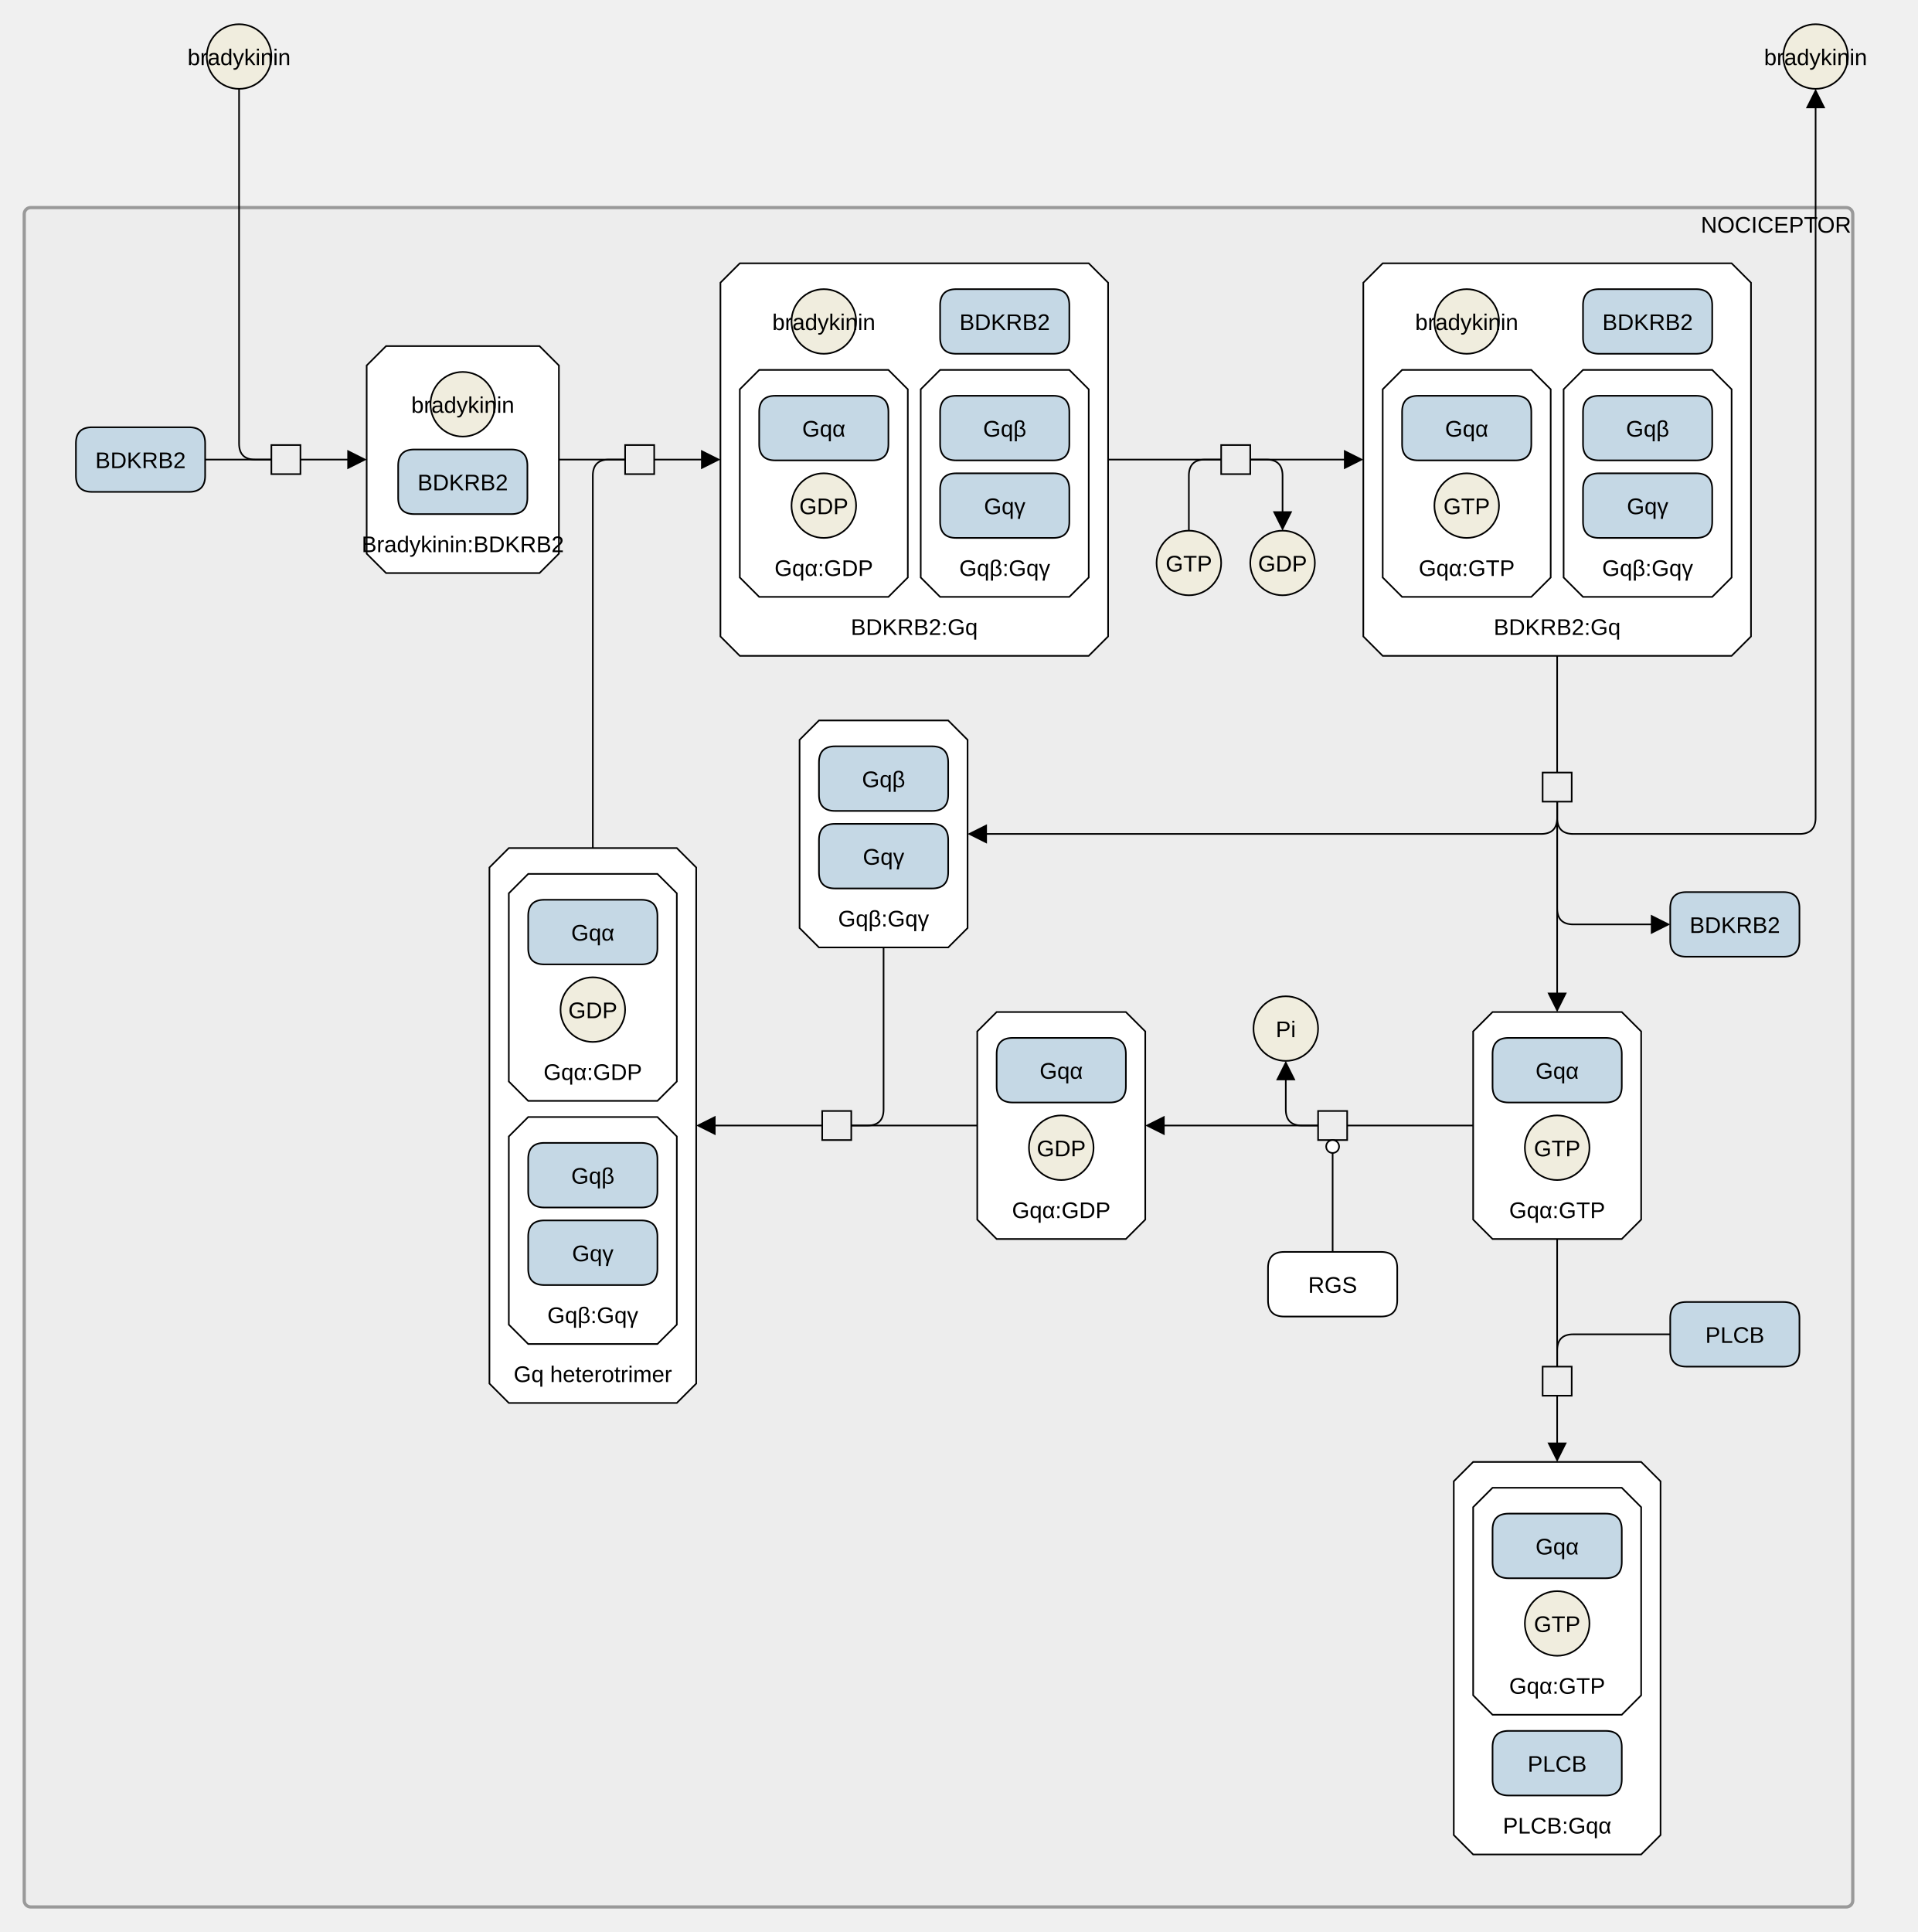
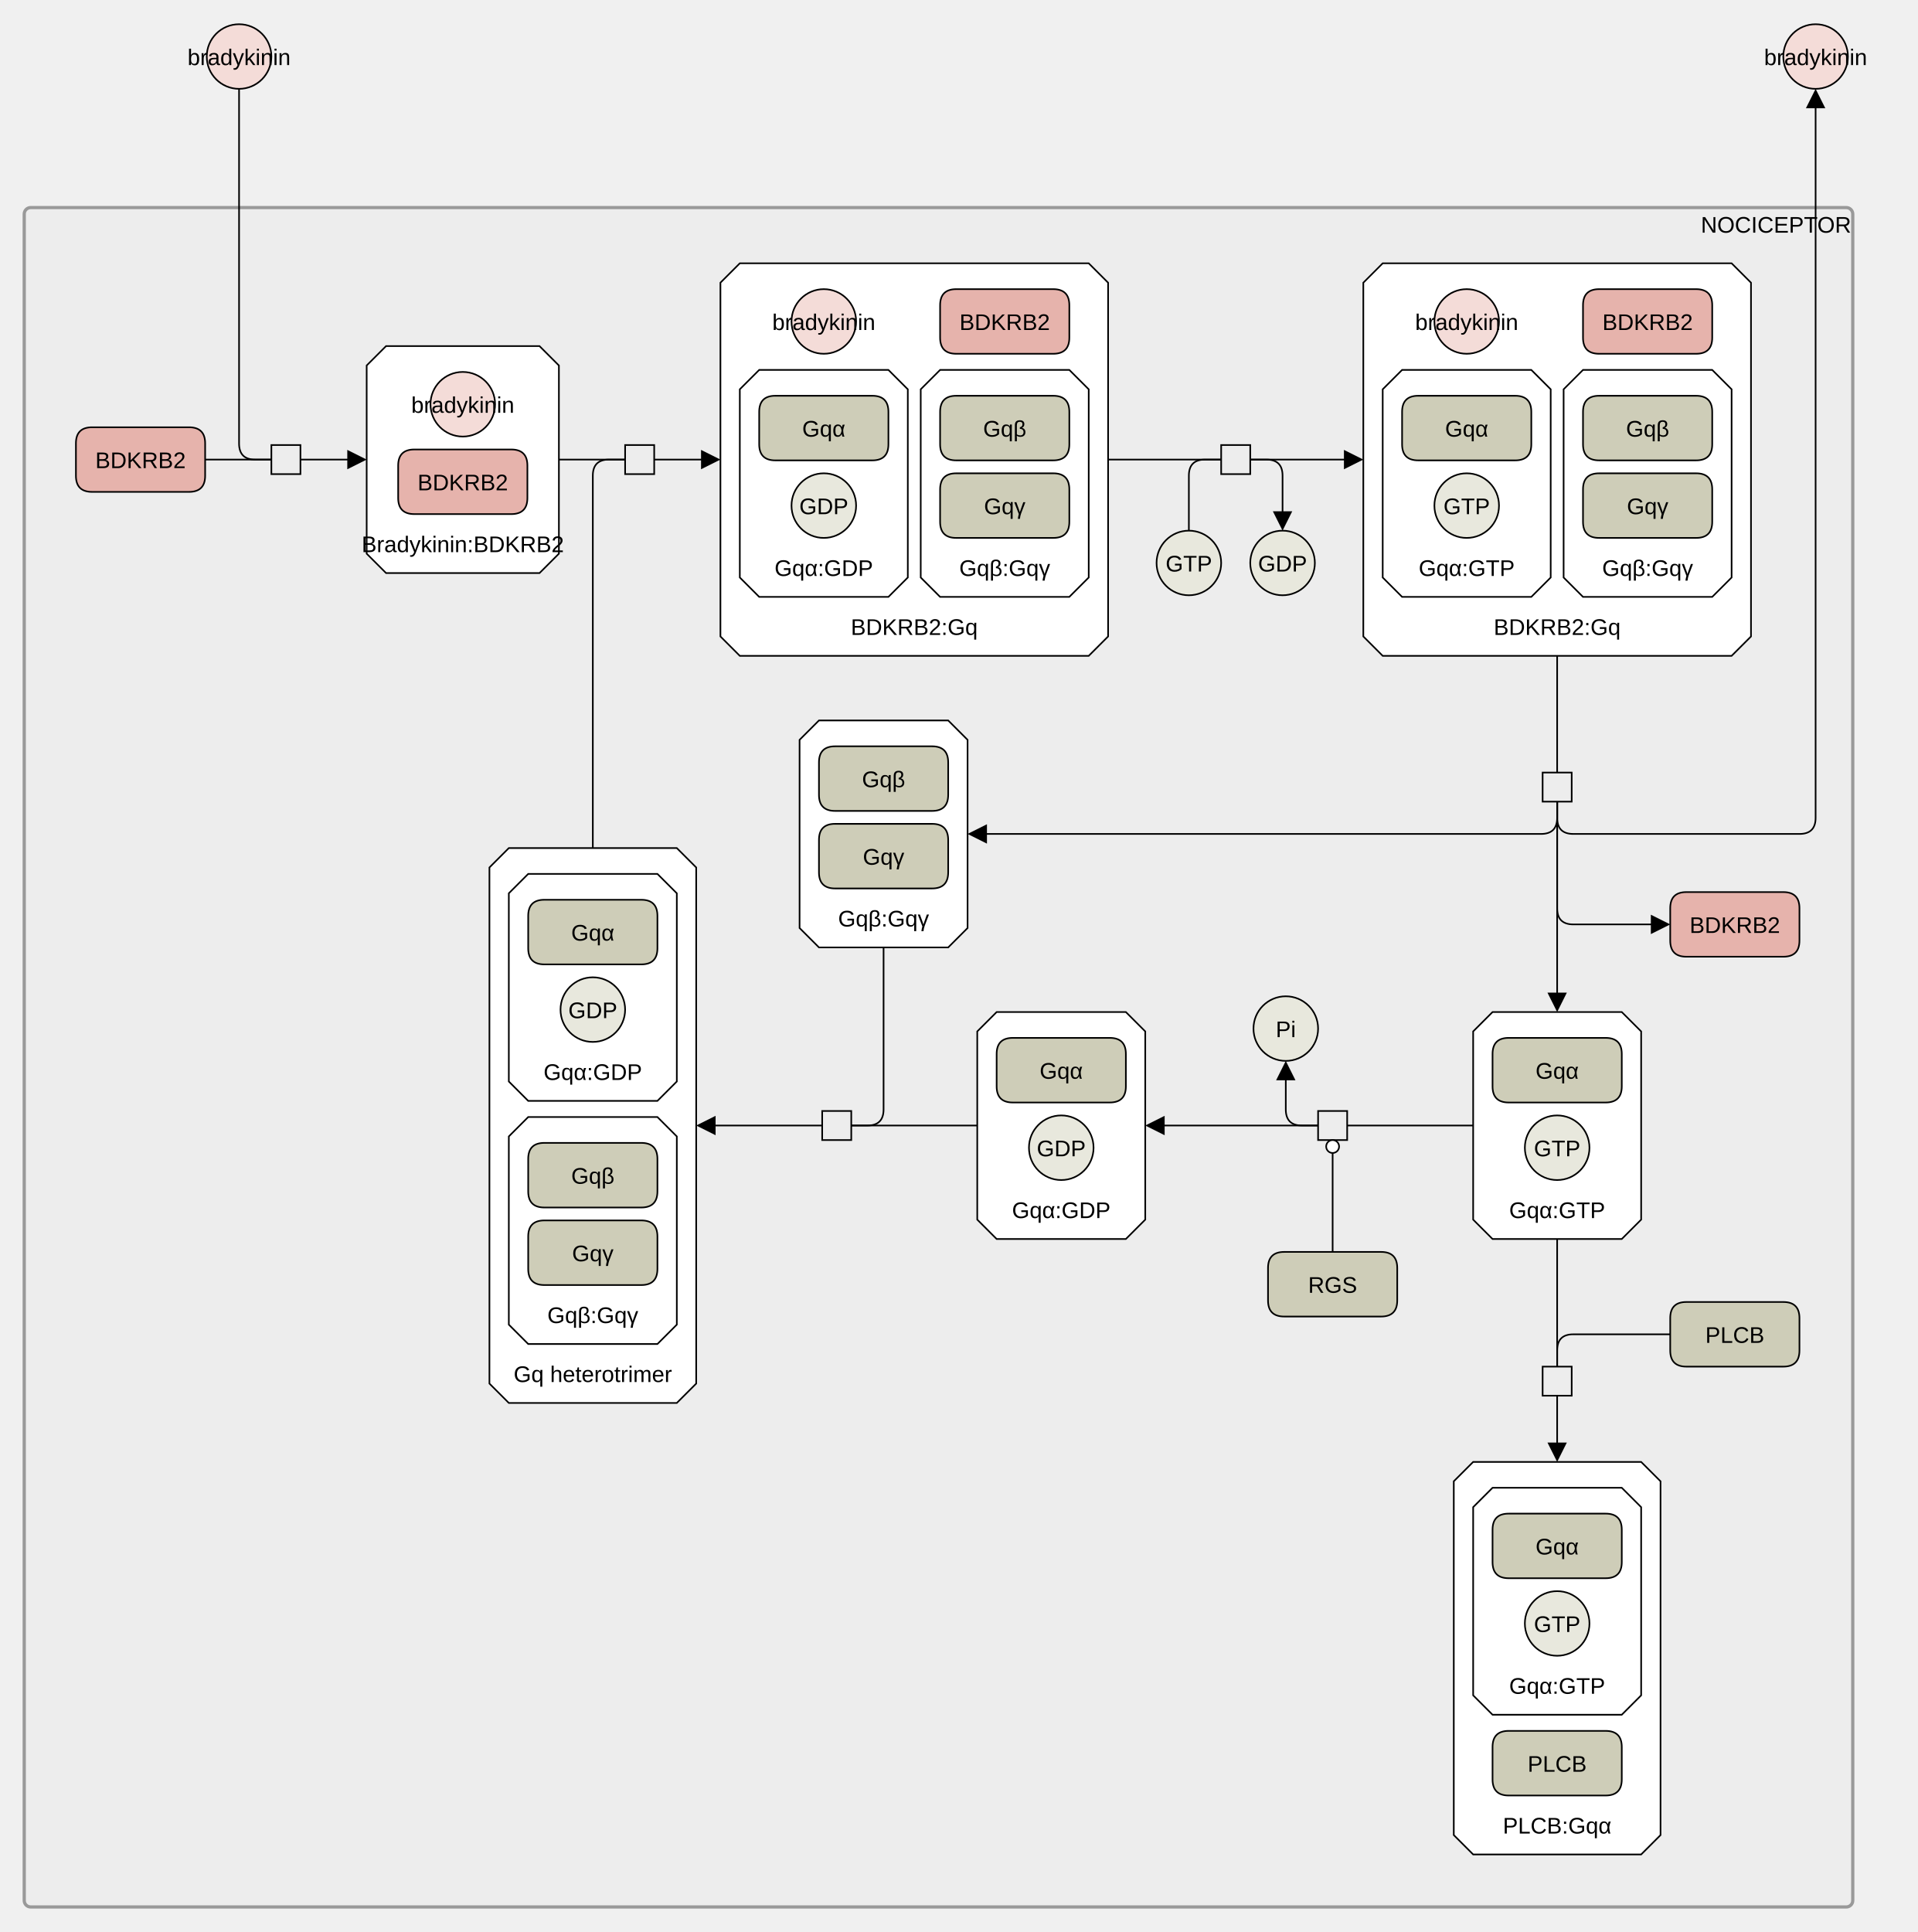
<svg xmlns="http://www.w3.org/2000/svg" width="1187" height="1196" viewBox="0 0 1187 1196" stroke-linecap="butt" stroke-miterlimit="10">
  <g transform="translate(-25,-25)">
    <path d="M40 157.5 C40 155.291 41.791 153.5 44 153.5 L1168 153.5 C1170.209 153.5 1172 155.291 1172 157.5 L1172 1201.5 C1172 1203.709 1170.209 1205.5 1168 1205.5 L44 1205.5 C41.791 1205.5 40 1203.709 40 1201.5 Z" fill="#999999" fill-opacity="0.031" stroke="none" />
    <path d="M40 157.5 C40 155.291 41.791 153.5 44 153.5 L1168 153.5 C1170.209 153.5 1172 155.291 1172 157.5 L1172 1201.5 C1172 1203.709 1170.209 1205.5 1168 1205.5 L44 1205.5 C41.791 1205.5 40 1203.709 40 1201.5 Z" fill="none" stroke="#999999" stroke-width="2" />
    <text x="1124.5" y="169.041" text-anchor="middle" font-family="'Dialog', Arial, Helvetica, sans-serif" font-size="14" fill="#000000" stroke="none" xml:space="preserve">NOCICEPTOR</text>
    <path d="M483 188 L699 188 L711 200 L711 419 L699 431 L483 431 L471 419 L471 200 Z" fill="#FFFFFF" stroke="none" />
    <path d="M483 188 L699 188 L711 200 L711 419 L699 431 L483 431 L471 419 L471 200 Z" fill="none" stroke="#000000" />
    <text x="591" y="418.041" text-anchor="middle" font-family="'Dialog', Arial, Helvetica, sans-serif" font-size="14" fill="#000000" stroke="none" xml:space="preserve">BDKRB2:Gq</text>
    <path d="M495 254 L575 254 L587 266 L587 382.5 L575 394.5 L495 394.5 L483 382.5 L483 266 Z" fill="#FFFFFF" stroke="none" />
    <path d="M495 254 L575 254 L587 266 L587 382.5 L575 394.5 L495 394.5 L483 382.5 L483 266 Z" fill="none" stroke="#000000" />
    <text x="535" y="381.541" text-anchor="middle" font-family="'Dialog', Arial, Helvetica, sans-serif" font-size="14" fill="#000000" stroke="none" xml:space="preserve">Gqα:GDP</text>
-     <path d="M495 280 Q495 270 505 270 L565 270 Q575 270 575 280 L575 300 Q575 310 565 310 L505 310 Q495 310 495 300 Z" fill="#C5D8E5" stroke="none" />
+     <path d="M495 280 Q495 270 505 270 L565 270 Q575 270 575 280 L575 300 Q575 310 565 310 L505 310 Q495 310 495 300 Z" fill="#CECDB8" stroke="none" />
    <path d="M495 280 Q495 270 505 270 L565 270 Q575 270 575 280 L575 300 Q575 310 565 310 L505 310 Q495 310 495 300 Z" fill="none" stroke="#000000" />
    <text x="535" y="295.291" text-anchor="middle" font-family="'Dialog', Arial, Helvetica, sans-serif" font-size="14" fill="#000000" stroke="none" xml:space="preserve">Gqα</text>
-     <path d="M515 338 C515 326.954 523.954 318 535 318 L535 318 C546.046 318 555 326.954 555 338 L555 338 C555 349.046 546.046 358 535 358 L535 358 C523.954 358 515 349.046 515 338 Z" fill="#F0EDDE" stroke="none" />
+     <path d="M515 338 C515 326.954 523.954 318 535 318 L535 318 C546.046 318 555 326.954 555 338 L555 338 C555 349.046 546.046 358 535 358 L535 358 C523.954 358 515 349.046 515 338 Z" fill="#E8E8DD" stroke="none" />
    <path d="M515 338 C515 326.954 523.954 318 535 318 L535 318 C546.046 318 555 326.954 555 338 L555 338 C555 349.046 546.046 358 535 358 L535 358 C523.954 358 515 349.046 515 338 Z" fill="none" stroke="#000000" />
    <text x="535" y="343.291" text-anchor="middle" font-family="'Dialog', Arial, Helvetica, sans-serif" font-size="14" fill="#000000" stroke="none" xml:space="preserve">GDP</text>
    <path d="M607 254 L687 254 L699 266 L699 382.5 L687 394.5 L607 394.5 L595 382.5 L595 266 Z" fill="#FFFFFF" stroke="none" />
    <path d="M607 254 L687 254 L699 266 L699 382.5 L687 394.5 L607 394.5 L595 382.5 L595 266 Z" fill="none" stroke="#000000" />
    <text x="647" y="381.541" text-anchor="middle" font-family="'Dialog', Arial, Helvetica, sans-serif" font-size="14" fill="#000000" stroke="none" xml:space="preserve">Gqβ:Gqγ</text>
-     <path d="M607 280 Q607 270 617 270 L677 270 Q687 270 687 280 L687 300 Q687 310 677 310 L617 310 Q607 310 607 300 Z" fill="#C5D8E5" stroke="none" />
+     <path d="M607 280 Q607 270 617 270 L677 270 Q687 270 687 280 L687 300 Q687 310 677 310 L617 310 Q607 310 607 300 Z" fill="#CECDB8" stroke="none" />
    <path d="M607 280 Q607 270 617 270 L677 270 Q687 270 687 280 L687 300 Q687 310 677 310 L617 310 Q607 310 607 300 Z" fill="none" stroke="#000000" />
    <text x="647" y="295.291" text-anchor="middle" font-family="'Dialog', Arial, Helvetica, sans-serif" font-size="14" fill="#000000" stroke="none" xml:space="preserve">Gqβ</text>
-     <path d="M607 328 Q607 318 617 318 L677 318 Q687 318 687 328 L687 348 Q687 358 677 358 L617 358 Q607 358 607 348 Z" fill="#C5D8E5" stroke="none" />
+     <path d="M607 328 Q607 318 617 318 L677 318 Q687 318 687 328 L687 348 Q687 358 677 358 L617 358 Q607 358 607 348 Z" fill="#CECDB8" stroke="none" />
    <path d="M607 328 Q607 318 617 318 L677 318 Q687 318 687 328 L687 348 Q687 358 677 358 L617 358 Q607 358 607 348 Z" fill="none" stroke="#000000" />
    <text x="647" y="343.291" text-anchor="middle" font-family="'Dialog', Arial, Helvetica, sans-serif" font-size="14" fill="#000000" stroke="none" xml:space="preserve">Gqγ</text>
-     <path d="M515 224 C515 212.954 523.954 204 535 204 L535 204 C546.046 204 555 212.954 555 224 L555 224 C555 235.046 546.046 244 535 244 L535 244 C523.954 244 515 235.046 515 224 Z" fill="#F0EDDE" stroke="none" />
+     <path d="M515 224 C515 212.954 523.954 204 535 204 L535 204 C546.046 204 555 212.954 555 224 L555 224 C555 235.046 546.046 244 535 244 L535 244 C523.954 244 515 235.046 515 224 Z" fill="#F4DCD8" stroke="none" />
    <path d="M515 224 C515 212.954 523.954 204 535 204 L535 204 C546.046 204 555 212.954 555 224 L555 224 C555 235.046 546.046 244 535 244 L535 244 C523.954 244 515 235.046 515 224 Z" fill="none" stroke="#000000" />
    <text x="535" y="229.291" text-anchor="middle" font-family="'Dialog', Arial, Helvetica, sans-serif" font-size="14" fill="#000000" stroke="none" xml:space="preserve">bradykinin</text>
-     <path d="M607 214 Q607 204 617 204 L677 204 Q687 204 687 214 L687 234 Q687 244 677 244 L617 244 Q607 244 607 234 Z" fill="#C5D8E5" stroke="none" />
+     <path d="M607 214 Q607 204 617 204 L677 204 Q687 204 687 214 L687 234 Q687 244 677 244 L617 244 Q607 244 607 234 Z" fill="#E6B3AC" stroke="none" />
    <path d="M607 214 Q607 204 617 204 L677 204 Q687 204 687 214 L687 234 Q687 244 677 244 L617 244 Q607 244 607 234 Z" fill="none" stroke="#000000" />
    <text x="647" y="229.291" text-anchor="middle" font-family="'Dialog', Arial, Helvetica, sans-serif" font-size="14" fill="#000000" stroke="none" xml:space="preserve">BDKRB2</text>
    <path d="M881 188 L1097 188 L1109 200 L1109 419 L1097 431 L881 431 L869 419 L869 200 Z" fill="#FFFFFF" stroke="none" />
    <path d="M881 188 L1097 188 L1109 200 L1109 419 L1097 431 L881 431 L869 419 L869 200 Z" fill="none" stroke="#000000" />
    <text x="989" y="418.041" text-anchor="middle" font-family="'Dialog', Arial, Helvetica, sans-serif" font-size="14" fill="#000000" stroke="none" xml:space="preserve">BDKRB2:Gq</text>
    <path d="M1005 254 L1085 254 L1097 266 L1097 382.5 L1085 394.5 L1005 394.5 L993 382.5 L993 266 Z" fill="#FFFFFF" stroke="none" />
    <path d="M1005 254 L1085 254 L1097 266 L1097 382.5 L1085 394.5 L1005 394.5 L993 382.5 L993 266 Z" fill="none" stroke="#000000" />
    <text x="1045" y="381.541" text-anchor="middle" font-family="'Dialog', Arial, Helvetica, sans-serif" font-size="14" fill="#000000" stroke="none" xml:space="preserve">Gqβ:Gqγ</text>
-     <path d="M1005 280 Q1005 270 1015 270 L1075 270 Q1085 270 1085 280 L1085 300 Q1085 310 1075 310 L1015 310 Q1005 310 1005 300 Z" fill="#C5D8E5" stroke="none" />
+     <path d="M1005 280 Q1005 270 1015 270 L1075 270 Q1085 270 1085 280 L1085 300 Q1085 310 1075 310 L1015 310 Q1005 310 1005 300 Z" fill="#CECDB8" stroke="none" />
    <path d="M1005 280 Q1005 270 1015 270 L1075 270 Q1085 270 1085 280 L1085 300 Q1085 310 1075 310 L1015 310 Q1005 310 1005 300 Z" fill="none" stroke="#000000" />
    <text x="1045" y="295.291" text-anchor="middle" font-family="'Dialog', Arial, Helvetica, sans-serif" font-size="14" fill="#000000" stroke="none" xml:space="preserve">Gqβ</text>
-     <path d="M1005 328 Q1005 318 1015 318 L1075 318 Q1085 318 1085 328 L1085 348 Q1085 358 1075 358 L1015 358 Q1005 358 1005 348 Z" fill="#C5D8E5" stroke="none" />
+     <path d="M1005 328 Q1005 318 1015 318 L1075 318 Q1085 318 1085 328 L1085 348 Q1085 358 1075 358 L1015 358 Q1005 358 1005 348 Z" fill="#CECDB8" stroke="none" />
    <path d="M1005 328 Q1005 318 1015 318 L1075 318 Q1085 318 1085 328 L1085 348 Q1085 358 1075 358 L1015 358 Q1005 358 1005 348 Z" fill="none" stroke="#000000" />
    <text x="1045" y="343.291" text-anchor="middle" font-family="'Dialog', Arial, Helvetica, sans-serif" font-size="14" fill="#000000" stroke="none" xml:space="preserve">Gqγ</text>
    <path d="M893 254 L973 254 L985 266 L985 382.5 L973 394.5 L893 394.5 L881 382.5 L881 266 Z" fill="#FFFFFF" stroke="none" />
    <path d="M893 254 L973 254 L985 266 L985 382.5 L973 394.5 L893 394.5 L881 382.5 L881 266 Z" fill="none" stroke="#000000" />
    <text x="933" y="381.541" text-anchor="middle" font-family="'Dialog', Arial, Helvetica, sans-serif" font-size="14" fill="#000000" stroke="none" xml:space="preserve">Gqα:GTP</text>
-     <path d="M893 280 Q893 270 903 270 L963 270 Q973 270 973 280 L973 300 Q973 310 963 310 L903 310 Q893 310 893 300 Z" fill="#C5D8E5" stroke="none" />
+     <path d="M893 280 Q893 270 903 270 L963 270 Q973 270 973 280 L973 300 Q973 310 963 310 L903 310 Q893 310 893 300 Z" fill="#CECDB8" stroke="none" />
    <path d="M893 280 Q893 270 903 270 L963 270 Q973 270 973 280 L973 300 Q973 310 963 310 L903 310 Q893 310 893 300 Z" fill="none" stroke="#000000" />
    <text x="933" y="295.291" text-anchor="middle" font-family="'Dialog', Arial, Helvetica, sans-serif" font-size="14" fill="#000000" stroke="none" xml:space="preserve">Gqα</text>
-     <path d="M913 338 C913 326.954 921.954 318 933 318 L933 318 C944.046 318 953 326.954 953 338 L953 338 C953 349.046 944.046 358 933 358 L933 358 C921.954 358 913 349.046 913 338 Z" fill="#F0EDDE" stroke="none" />
+     <path d="M913 338 C913 326.954 921.954 318 933 318 L933 318 C944.046 318 953 326.954 953 338 L953 338 C953 349.046 944.046 358 933 358 L933 358 C921.954 358 913 349.046 913 338 Z" fill="#E8E8DD" stroke="none" />
    <path d="M913 338 C913 326.954 921.954 318 933 318 L933 318 C944.046 318 953 326.954 953 338 L953 338 C953 349.046 944.046 358 933 358 L933 358 C921.954 358 913 349.046 913 338 Z" fill="none" stroke="#000000" />
    <text x="933" y="343.291" text-anchor="middle" font-family="'Dialog', Arial, Helvetica, sans-serif" font-size="14" fill="#000000" stroke="none" xml:space="preserve">GTP</text>
-     <path d="M913 224 C913 212.954 921.954 204 933 204 L933 204 C944.046 204 953 212.954 953 224 L953 224 C953 235.046 944.046 244 933 244 L933 244 C921.954 244 913 235.046 913 224 Z" fill="#F0EDDE" stroke="none" />
+     <path d="M913 224 C913 212.954 921.954 204 933 204 L933 204 C944.046 204 953 212.954 953 224 L953 224 C953 235.046 944.046 244 933 244 L933 244 C921.954 244 913 235.046 913 224 Z" fill="#F4DCD8" stroke="none" />
    <path d="M913 224 C913 212.954 921.954 204 933 204 L933 204 C944.046 204 953 212.954 953 224 L953 224 C953 235.046 944.046 244 933 244 L933 244 C921.954 244 913 235.046 913 224 Z" fill="none" stroke="#000000" />
    <text x="933" y="229.291" text-anchor="middle" font-family="'Dialog', Arial, Helvetica, sans-serif" font-size="14" fill="#000000" stroke="none" xml:space="preserve">bradykinin</text>
-     <path d="M1005 214 Q1005 204 1015 204 L1075 204 Q1085 204 1085 214 L1085 234 Q1085 244 1075 244 L1015 244 Q1005 244 1005 234 Z" fill="#C5D8E5" stroke="none" />
+     <path d="M1005 214 Q1005 204 1015 204 L1075 204 Q1085 204 1085 214 L1085 234 Q1085 244 1075 244 L1015 244 Q1005 244 1005 234 Z" fill="#E6B3AC" stroke="none" />
    <path d="M1005 214 Q1005 204 1015 204 L1075 204 Q1085 204 1085 214 L1085 234 Q1085 244 1075 244 L1015 244 Q1005 244 1005 234 Z" fill="none" stroke="#000000" />
    <text x="1045" y="229.291" text-anchor="middle" font-family="'Dialog', Arial, Helvetica, sans-serif" font-size="14" fill="#000000" stroke="none" xml:space="preserve">BDKRB2</text>
    <path d="M340 550 L444 550 L456 562 L456 881.5 L444 893.5 L340 893.5 L328 881.5 L328 562 Z" fill="#FFFFFF" stroke="none" />
    <path d="M340 550 L444 550 L456 562 L456 881.5 L444 893.5 L340 893.5 L328 881.5 L328 562 Z" fill="none" stroke="#000000" />
    <text x="392" y="880.541" text-anchor="middle" font-family="'Dialog', Arial, Helvetica, sans-serif" font-size="14" fill="#000000" stroke="none" xml:space="preserve">Gq heterotrimer</text>
    <path d="M352 716.5 L432 716.5 L444 728.5 L444 845 L432 857 L352 857 L340 845 L340 728.5 Z" fill="#FFFFFF" stroke="none" />
    <path d="M352 716.5 L432 716.5 L444 728.5 L444 845 L432 857 L352 857 L340 845 L340 728.5 Z" fill="none" stroke="#000000" />
    <text x="392" y="844.041" text-anchor="middle" font-family="'Dialog', Arial, Helvetica, sans-serif" font-size="14" fill="#000000" stroke="none" xml:space="preserve">Gqβ:Gqγ</text>
-     <path d="M352 742.5 Q352 732.5 362 732.5 L422 732.5 Q432 732.5 432 742.5 L432 762.5 Q432 772.5 422 772.5 L362 772.5 Q352 772.5 352 762.5 Z" fill="#C5D8E5" stroke="none" />
+     <path d="M352 742.5 Q352 732.5 362 732.5 L422 732.5 Q432 732.5 432 742.5 L432 762.5 Q432 772.5 422 772.5 L362 772.5 Q352 772.5 352 762.5 Z" fill="#CECDB8" stroke="none" />
    <path d="M352 742.5 Q352 732.5 362 732.5 L422 732.5 Q432 732.5 432 742.5 L432 762.5 Q432 772.5 422 772.5 L362 772.5 Q352 772.5 352 762.5 Z" fill="none" stroke="#000000" />
    <text x="392" y="757.791" text-anchor="middle" font-family="'Dialog', Arial, Helvetica, sans-serif" font-size="14" fill="#000000" stroke="none" xml:space="preserve">Gqβ</text>
-     <path d="M352 790.5 Q352 780.5 362 780.5 L422 780.5 Q432 780.5 432 790.5 L432 810.5 Q432 820.5 422 820.5 L362 820.5 Q352 820.5 352 810.5 Z" fill="#C5D8E5" stroke="none" />
+     <path d="M352 790.5 Q352 780.5 362 780.5 L422 780.5 Q432 780.5 432 790.5 L432 810.5 Q432 820.5 422 820.5 L362 820.5 Q352 820.5 352 810.5 Z" fill="#CECDB8" stroke="none" />
    <path d="M352 790.5 Q352 780.5 362 780.5 L422 780.5 Q432 780.5 432 790.5 L432 810.5 Q432 820.5 422 820.5 L362 820.5 Q352 820.5 352 810.5 Z" fill="none" stroke="#000000" />
    <text x="392" y="805.791" text-anchor="middle" font-family="'Dialog', Arial, Helvetica, sans-serif" font-size="14" fill="#000000" stroke="none" xml:space="preserve">Gqγ</text>
    <path d="M352 566 L432 566 L444 578 L444 694.5 L432 706.5 L352 706.5 L340 694.5 L340 578 Z" fill="#FFFFFF" stroke="none" />
    <path d="M352 566 L432 566 L444 578 L444 694.5 L432 706.5 L352 706.5 L340 694.5 L340 578 Z" fill="none" stroke="#000000" />
    <text x="392" y="693.541" text-anchor="middle" font-family="'Dialog', Arial, Helvetica, sans-serif" font-size="14" fill="#000000" stroke="none" xml:space="preserve">Gqα:GDP</text>
-     <path d="M352 592 Q352 582 362 582 L422 582 Q432 582 432 592 L432 612 Q432 622 422 622 L362 622 Q352 622 352 612 Z" fill="#C5D8E5" stroke="none" />
+     <path d="M352 592 Q352 582 362 582 L422 582 Q432 582 432 592 L432 612 Q432 622 422 622 L362 622 Q352 622 352 612 Z" fill="#CECDB8" stroke="none" />
    <path d="M352 592 Q352 582 362 582 L422 582 Q432 582 432 592 L432 612 Q432 622 422 622 L362 622 Q352 622 352 612 Z" fill="none" stroke="#000000" />
    <text x="392" y="607.291" text-anchor="middle" font-family="'Dialog', Arial, Helvetica, sans-serif" font-size="14" fill="#000000" stroke="none" xml:space="preserve">Gqα</text>
-     <path d="M372 650 C372 638.954 380.954 630 392 630 L392 630 C403.046 630 412 638.954 412 650 L412 650 C412 661.046 403.046 670 392 670 L392 670 C380.954 670 372 661.046 372 650 Z" fill="#F0EDDE" stroke="none" />
+     <path d="M372 650 C372 638.954 380.954 630 392 630 L392 630 C403.046 630 412 638.954 412 650 L412 650 C412 661.046 403.046 670 392 670 L392 670 C380.954 670 372 661.046 372 650 Z" fill="#E8E8DD" stroke="none" />
    <path d="M372 650 C372 638.954 380.954 630 392 630 L392 630 C403.046 630 412 638.954 412 650 L412 650 C412 661.046 403.046 670 392 670 L392 670 C380.954 670 372 661.046 372 650 Z" fill="none" stroke="#000000" />
    <text x="392" y="655.291" text-anchor="middle" font-family="'Dialog', Arial, Helvetica, sans-serif" font-size="14" fill="#000000" stroke="none" xml:space="preserve">GDP</text>
    <path d="M937 930 L1041 930 L1053 942 L1053 1161 L1041 1173 L937 1173 L925 1161 L925 942 Z" fill="#FFFFFF" stroke="none" />
    <path d="M937 930 L1041 930 L1053 942 L1053 1161 L1041 1173 L937 1173 L925 1161 L925 942 Z" fill="none" stroke="#000000" />
    <text x="989" y="1160.041" text-anchor="middle" font-family="'Dialog', Arial, Helvetica, sans-serif" font-size="14" fill="#000000" stroke="none" xml:space="preserve">PLCB:Gqα</text>
-     <path d="M949 1106.5 Q949 1096.5 959 1096.5 L1019 1096.5 Q1029 1096.5 1029 1106.5 L1029 1126.5 Q1029 1136.5 1019 1136.5 L959 1136.5 Q949 1136.5 949 1126.5 Z" fill="#C5D8E5" stroke="none" />
+     <path d="M949 1106.5 Q949 1096.5 959 1096.5 L1019 1096.5 Q1029 1096.5 1029 1106.5 L1029 1126.5 Q1029 1136.5 1019 1136.5 L959 1136.5 Q949 1136.5 949 1126.5 Z" fill="#CECDB8" stroke="none" />
    <path d="M949 1106.5 Q949 1096.5 959 1096.5 L1019 1096.5 Q1029 1096.5 1029 1106.5 L1029 1126.5 Q1029 1136.5 1019 1136.5 L959 1136.5 Q949 1136.5 949 1126.5 Z" fill="none" stroke="#000000" />
    <text x="989" y="1121.791" text-anchor="middle" font-family="'Dialog', Arial, Helvetica, sans-serif" font-size="14" fill="#000000" stroke="none" xml:space="preserve">PLCB</text>
    <path d="M949 946 L1029 946 L1041 958 L1041 1074.5 L1029 1086.5 L949 1086.5 L937 1074.5 L937 958 Z" fill="#FFFFFF" stroke="none" />
    <path d="M949 946 L1029 946 L1041 958 L1041 1074.5 L1029 1086.5 L949 1086.5 L937 1074.5 L937 958 Z" fill="none" stroke="#000000" />
    <text x="989" y="1073.541" text-anchor="middle" font-family="'Dialog', Arial, Helvetica, sans-serif" font-size="14" fill="#000000" stroke="none" xml:space="preserve">Gqα:GTP</text>
-     <path d="M949 972 Q949 962 959 962 L1019 962 Q1029 962 1029 972 L1029 992 Q1029 1002 1019 1002 L959 1002 Q949 1002 949 992 Z" fill="#C5D8E5" stroke="none" />
+     <path d="M949 972 Q949 962 959 962 L1019 962 Q1029 962 1029 972 L1029 992 Q1029 1002 1019 1002 L959 1002 Q949 1002 949 992 Z" fill="#CECDB8" stroke="none" />
    <path d="M949 972 Q949 962 959 962 L1019 962 Q1029 962 1029 972 L1029 992 Q1029 1002 1019 1002 L959 1002 Q949 1002 949 992 Z" fill="none" stroke="#000000" />
    <text x="989" y="987.291" text-anchor="middle" font-family="'Dialog', Arial, Helvetica, sans-serif" font-size="14" fill="#000000" stroke="none" xml:space="preserve">Gqα</text>
-     <path d="M969 1030 C969 1018.954 977.954 1010 989 1010 L989 1010 C1000.046 1010 1009 1018.954 1009 1030 L1009 1030 C1009 1041.046 1000.046 1050 989 1050 L989 1050 C977.954 1050 969 1041.046 969 1030 Z" fill="#F0EDDE" stroke="none" />
+     <path d="M969 1030 C969 1018.954 977.954 1010 989 1010 L989 1010 C1000.046 1010 1009 1018.954 1009 1030 L1009 1030 C1009 1041.046 1000.046 1050 989 1050 L989 1050 C977.954 1050 969 1041.046 969 1030 Z" fill="#E8E8DD" stroke="none" />
    <path d="M969 1030 C969 1018.954 977.954 1010 989 1010 L989 1010 C1000.046 1010 1009 1018.954 1009 1030 L1009 1030 C1009 1041.046 1000.046 1050 989 1050 L989 1050 C977.954 1050 969 1041.046 969 1030 Z" fill="none" stroke="#000000" />
    <text x="989" y="1035.291" text-anchor="middle" font-family="'Dialog', Arial, Helvetica, sans-serif" font-size="14" fill="#000000" stroke="none" xml:space="preserve">GTP</text>
    <path d="M264 239.25 L359 239.25 L371 251.25 L371 367.75 L359 379.75 L264 379.75 L252 367.75 L252 251.25 Z" fill="#FFFFFF" stroke="none" />
    <path d="M264 239.25 L359 239.25 L371 251.25 L371 367.75 L359 379.75 L264 379.75 L252 367.75 L252 251.25 Z" fill="none" stroke="#000000" />
    <text x="311.5" y="366.791" text-anchor="middle" font-family="'Dialog', Arial, Helvetica, sans-serif" font-size="14" fill="#000000" stroke="none" xml:space="preserve">Bradykinin:BDKRB2</text>
-     <path d="M291.5 275.25 C291.5 264.204 300.454 255.25 311.5 255.25 L311.5 255.25 C322.546 255.25 331.5 264.204 331.5 275.25 L331.5 275.25 C331.5 286.296 322.546 295.25 311.5 295.25 L311.5 295.25 C300.454 295.25 291.5 286.296 291.5 275.25 Z" fill="#F0EDDE" stroke="none" />
+     <path d="M291.5 275.25 C291.5 264.204 300.454 255.25 311.5 255.25 L311.5 255.25 C322.546 255.25 331.5 264.204 331.5 275.25 L331.5 275.25 C331.5 286.296 322.546 295.25 311.5 295.25 L311.5 295.25 C300.454 295.25 291.5 286.296 291.5 275.25 Z" fill="#F4DCD8" stroke="none" />
    <path d="M291.5 275.25 C291.5 264.204 300.454 255.25 311.5 255.25 L311.5 255.25 C322.546 255.25 331.5 264.204 331.5 275.25 L331.5 275.25 C331.5 286.296 322.546 295.25 311.5 295.25 L311.5 295.25 C300.454 295.25 291.5 286.296 291.5 275.25 Z" fill="none" stroke="#000000" />
    <text x="311.5" y="280.541" text-anchor="middle" font-family="'Dialog', Arial, Helvetica, sans-serif" font-size="14" fill="#000000" stroke="none" xml:space="preserve">bradykinin</text>
-     <path d="M271.5 313.25 Q271.5 303.25 281.5 303.25 L341.5 303.25 Q351.5 303.25 351.5 313.25 L351.5 333.25 Q351.5 343.25 341.5 343.25 L281.5 343.25 Q271.5 343.25 271.5 333.25 Z" fill="#C5D8E5" stroke="none" />
+     <path d="M271.5 313.25 Q271.5 303.25 281.5 303.25 L341.5 303.25 Q351.5 303.25 351.5 313.25 L351.5 333.25 Q351.5 343.25 341.5 343.25 L281.5 343.25 Q271.5 343.25 271.5 333.25 Z" fill="#E6B3AC" stroke="none" />
    <path d="M271.5 313.25 Q271.5 303.25 281.5 303.25 L341.5 303.25 Q351.5 303.25 351.5 313.25 L351.5 333.25 Q351.5 343.25 341.5 343.25 L281.5 343.25 Q271.5 343.25 271.5 333.25 Z" fill="none" stroke="#000000" />
    <text x="311.5" y="328.541" text-anchor="middle" font-family="'Dialog', Arial, Helvetica, sans-serif" font-size="14" fill="#000000" stroke="none" xml:space="preserve">BDKRB2</text>
    <path d="M532 471 L612 471 L624 483 L624 599.5 L612 611.5 L532 611.5 L520 599.5 L520 483 Z" fill="#FFFFFF" stroke="none" />
    <path d="M532 471 L612 471 L624 483 L624 599.5 L612 611.5 L532 611.5 L520 599.5 L520 483 Z" fill="none" stroke="#000000" />
    <text x="572" y="598.541" text-anchor="middle" font-family="'Dialog', Arial, Helvetica, sans-serif" font-size="14" fill="#000000" stroke="none" xml:space="preserve">Gqβ:Gqγ</text>
-     <path d="M532 545 Q532 535 542 535 L602 535 Q612 535 612 545 L612 565 Q612 575 602 575 L542 575 Q532 575 532 565 Z" fill="#C5D8E5" stroke="none" />
+     <path d="M532 545 Q532 535 542 535 L602 535 Q612 535 612 545 L612 565 Q612 575 602 575 L542 575 Q532 575 532 565 Z" fill="#CECDB8" stroke="none" />
    <path d="M532 545 Q532 535 542 535 L602 535 Q612 535 612 545 L612 565 Q612 575 602 575 L542 575 Q532 575 532 565 Z" fill="none" stroke="#000000" />
    <text x="572" y="560.291" text-anchor="middle" font-family="'Dialog', Arial, Helvetica, sans-serif" font-size="14" fill="#000000" stroke="none" xml:space="preserve">Gqγ</text>
-     <path d="M532 497 Q532 487 542 487 L602 487 Q612 487 612 497 L612 517 Q612 527 602 527 L542 527 Q532 527 532 517 Z" fill="#C5D8E5" stroke="none" />
+     <path d="M532 497 Q532 487 542 487 L602 487 Q612 487 612 497 L612 517 Q612 527 602 527 L542 527 Q532 527 532 517 Z" fill="#CECDB8" stroke="none" />
    <path d="M532 497 Q532 487 542 487 L602 487 Q612 487 612 497 L612 517 Q612 527 602 527 L542 527 Q532 527 532 517 Z" fill="none" stroke="#000000" />
    <text x="572" y="512.291" text-anchor="middle" font-family="'Dialog', Arial, Helvetica, sans-serif" font-size="14" fill="#000000" stroke="none" xml:space="preserve">Gqβ</text>
-     <path d="M741 373.5 C741 362.454 749.954 353.5 761 353.5 L761 353.5 C772.046 353.5 781 362.454 781 373.5 L781 373.5 C781 384.546 772.046 393.5 761 393.5 L761 393.5 C749.954 393.5 741 384.546 741 373.5 Z" fill="#F0EDDE" stroke="none" />
+     <path d="M741 373.5 C741 362.454 749.954 353.5 761 353.5 L761 353.5 C772.046 353.5 781 362.454 781 373.5 L781 373.5 C781 384.546 772.046 393.5 761 393.5 L761 393.5 C749.954 393.5 741 384.546 741 373.5 Z" fill="#E8E8DD" stroke="none" />
    <path d="M741 373.5 C741 362.454 749.954 353.5 761 353.5 L761 353.5 C772.046 353.5 781 362.454 781 373.5 L781 373.5 C781 384.546 772.046 393.5 761 393.5 L761 393.5 C749.954 393.5 741 384.546 741 373.5 Z" fill="none" stroke="#000000" />
    <text x="761" y="378.791" text-anchor="middle" font-family="'Dialog', Arial, Helvetica, sans-serif" font-size="14" fill="#000000" stroke="none" xml:space="preserve">GTP</text>
-     <path d="M799 373.5 C799 362.454 807.954 353.5 819 353.5 L819 353.5 C830.046 353.5 839 362.454 839 373.5 L839 373.5 C839 384.546 830.046 393.5 819 393.5 L819 393.5 C807.954 393.5 799 384.546 799 373.5 Z" fill="#F0EDDE" stroke="none" />
+     <path d="M799 373.5 C799 362.454 807.954 353.5 819 353.5 L819 353.5 C830.046 353.5 839 362.454 839 373.5 L839 373.5 C839 384.546 830.046 393.5 819 393.5 L819 393.5 C807.954 393.5 799 384.546 799 373.5 Z" fill="#E8E8DD" stroke="none" />
    <path d="M799 373.5 C799 362.454 807.954 353.5 819 353.5 L819 353.5 C830.046 353.5 839 362.454 839 373.5 L839 373.5 C839 384.546 830.046 393.5 819 393.5 L819 393.5 C807.954 393.5 799 384.546 799 373.5 Z" fill="none" stroke="#000000" />
    <text x="819" y="378.791" text-anchor="middle" font-family="'Dialog', Arial, Helvetica, sans-serif" font-size="14" fill="#000000" stroke="none" xml:space="preserve">GDP</text>
-     <path d="M72 299.5 Q72 289.5 82 289.5 L142 289.5 Q152 289.5 152 299.5 L152 319.5 Q152 329.5 142 329.5 L82 329.5 Q72 329.5 72 319.5 Z" fill="#C5D8E5" stroke="none" />
+     <path d="M72 299.5 Q72 289.5 82 289.5 L142 289.5 Q152 289.5 152 299.5 L152 319.5 Q152 329.5 142 329.5 L82 329.5 Q72 329.5 72 319.5 Z" fill="#E6B3AC" stroke="none" />
    <path d="M72 299.5 Q72 289.5 82 289.5 L142 289.5 Q152 289.5 152 299.5 L152 319.5 Q152 329.5 142 329.5 L82 329.5 Q72 329.5 72 319.5 Z" fill="none" stroke="#000000" />
    <text x="112" y="314.791" text-anchor="middle" font-family="'Dialog', Arial, Helvetica, sans-serif" font-size="14" fill="#000000" stroke="none" xml:space="preserve">BDKRB2</text>
-     <path d="M801 661.75 C801 650.704 809.954 641.75 821 641.75 L821 641.75 C832.046 641.75 841 650.704 841 661.75 L841 661.75 C841 672.796 832.046 681.75 821 681.75 L821 681.75 C809.954 681.75 801 672.796 801 661.75 Z" fill="#F0EDDE" stroke="none" />
+     <path d="M801 661.75 C801 650.704 809.954 641.75 821 641.75 L821 641.75 C832.046 641.75 841 650.704 841 661.75 L841 661.75 C841 672.796 832.046 681.75 821 681.75 L821 681.75 C809.954 681.75 801 672.796 801 661.75 Z" fill="#E8E8DD" stroke="none" />
    <path d="M801 661.75 C801 650.704 809.954 641.75 821 641.75 L821 641.75 C832.046 641.75 841 650.704 841 661.75 L841 661.75 C841 672.796 832.046 681.75 821 681.75 L821 681.75 C809.954 681.75 801 672.796 801 661.75 Z" fill="none" stroke="#000000" />
    <text x="821" y="667.041" text-anchor="middle" font-family="'Dialog', Arial, Helvetica, sans-serif" font-size="14" fill="#000000" stroke="none" xml:space="preserve">Pi</text>
    <path d="M642 651.5 L722 651.5 L734 663.5 L734 780 L722 792 L642 792 L630 780 L630 663.5 Z" fill="#FFFFFF" stroke="none" />
    <path d="M642 651.5 L722 651.5 L734 663.5 L734 780 L722 792 L642 792 L630 780 L630 663.5 Z" fill="none" stroke="#000000" />
    <text x="682" y="779.041" text-anchor="middle" font-family="'Dialog', Arial, Helvetica, sans-serif" font-size="14" fill="#000000" stroke="none" xml:space="preserve">Gqα:GDP</text>
-     <path d="M642 677.5 Q642 667.5 652 667.5 L712 667.5 Q722 667.5 722 677.5 L722 697.5 Q722 707.5 712 707.5 L652 707.5 Q642 707.5 642 697.5 Z" fill="#C5D8E5" stroke="none" />
+     <path d="M642 677.5 Q642 667.5 652 667.5 L712 667.5 Q722 667.5 722 677.5 L722 697.5 Q722 707.5 712 707.5 L652 707.5 Q642 707.5 642 697.5 Z" fill="#CECDB8" stroke="none" />
    <path d="M642 677.5 Q642 667.5 652 667.5 L712 667.5 Q722 667.5 722 677.5 L722 697.5 Q722 707.5 712 707.5 L652 707.5 Q642 707.5 642 697.5 Z" fill="none" stroke="#000000" />
    <text x="682" y="692.791" text-anchor="middle" font-family="'Dialog', Arial, Helvetica, sans-serif" font-size="14" fill="#000000" stroke="none" xml:space="preserve">Gqα</text>
-     <path d="M662 735.5 C662 724.454 670.954 715.5 682 715.5 L682 715.5 C693.046 715.5 702 724.454 702 735.5 L702 735.5 C702 746.546 693.046 755.5 682 755.5 L682 755.5 C670.954 755.5 662 746.546 662 735.5 Z" fill="#F0EDDE" stroke="none" />
+     <path d="M662 735.5 C662 724.454 670.954 715.5 682 715.5 L682 715.5 C693.046 715.5 702 724.454 702 735.5 L702 735.5 C702 746.546 693.046 755.5 682 755.5 L682 755.5 C670.954 755.5 662 746.546 662 735.5 Z" fill="#E8E8DD" stroke="none" />
    <path d="M662 735.5 C662 724.454 670.954 715.5 682 715.5 L682 715.5 C693.046 715.5 702 724.454 702 735.5 L702 735.5 C702 746.546 693.046 755.5 682 755.5 L682 755.5 C670.954 755.5 662 746.546 662 735.5 Z" fill="none" stroke="#000000" />
    <text x="682" y="740.791" text-anchor="middle" font-family="'Dialog', Arial, Helvetica, sans-serif" font-size="14" fill="#000000" stroke="none" xml:space="preserve">GDP</text>
    <path d="M949 651.5 L1029 651.5 L1041 663.5 L1041 780 L1029 792 L949 792 L937 780 L937 663.5 Z" fill="#FFFFFF" stroke="none" />
    <path d="M949 651.5 L1029 651.5 L1041 663.5 L1041 780 L1029 792 L949 792 L937 780 L937 663.5 Z" fill="none" stroke="#000000" />
    <text x="989" y="779.041" text-anchor="middle" font-family="'Dialog', Arial, Helvetica, sans-serif" font-size="14" fill="#000000" stroke="none" xml:space="preserve">Gqα:GTP</text>
-     <path d="M949 677.5 Q949 667.5 959 667.5 L1019 667.5 Q1029 667.5 1029 677.5 L1029 697.5 Q1029 707.5 1019 707.5 L959 707.5 Q949 707.5 949 697.5 Z" fill="#C5D8E5" stroke="none" />
+     <path d="M949 677.5 Q949 667.5 959 667.5 L1019 667.5 Q1029 667.5 1029 677.5 L1029 697.5 Q1029 707.5 1019 707.5 L959 707.5 Q949 707.5 949 697.5 Z" fill="#CECDB8" stroke="none" />
    <path d="M949 677.5 Q949 667.5 959 667.5 L1019 667.5 Q1029 667.5 1029 677.5 L1029 697.5 Q1029 707.5 1019 707.5 L959 707.5 Q949 707.5 949 697.5 Z" fill="none" stroke="#000000" />
    <text x="989" y="692.791" text-anchor="middle" font-family="'Dialog', Arial, Helvetica, sans-serif" font-size="14" fill="#000000" stroke="none" xml:space="preserve">Gqα</text>
-     <path d="M969 735.5 C969 724.454 977.954 715.5 989 715.5 L989 715.5 C1000.046 715.5 1009 724.454 1009 735.5 L1009 735.5 C1009 746.546 1000.046 755.5 989 755.5 L989 755.5 C977.954 755.5 969 746.546 969 735.5 Z" fill="#F0EDDE" stroke="none" />
+     <path d="M969 735.5 C969 724.454 977.954 715.5 989 715.5 L989 715.5 C1000.046 715.5 1009 724.454 1009 735.5 L1009 735.5 C1009 746.546 1000.046 755.5 989 755.5 L989 755.5 C977.954 755.5 969 746.546 969 735.5 Z" fill="#E8E8DD" stroke="none" />
    <path d="M969 735.5 C969 724.454 977.954 715.5 989 715.5 L989 715.5 C1000.046 715.5 1009 724.454 1009 735.5 L1009 735.5 C1009 746.546 1000.046 755.5 989 755.5 L989 755.5 C977.954 755.5 969 746.546 969 735.5 Z" fill="none" stroke="#000000" />
    <text x="989" y="740.791" text-anchor="middle" font-family="'Dialog', Arial, Helvetica, sans-serif" font-size="14" fill="#000000" stroke="none" xml:space="preserve">GTP</text>
-     <path d="M810 810 Q810 800 820 800 L880 800 Q890 800 890 810 L890 830 Q890 840 880 840 L820 840 Q810 840 810 830 Z" fill="#FFFFFF" stroke="none" />
+     <path d="M810 810 Q810 800 820 800 L880 800 Q890 800 890 810 L890 830 Q890 840 880 840 L820 840 Q810 840 810 830 Z" fill="#CECDB8" stroke="none" />
    <path d="M810 810 Q810 800 820 800 L880 800 Q890 800 890 810 L890 830 Q890 840 880 840 L820 840 Q810 840 810 830 Z" fill="none" stroke="#000000" />
    <text x="850" y="825.291" text-anchor="middle" font-family="'Dialog', Arial, Helvetica, sans-serif" font-size="14" fill="#000000" stroke="none" xml:space="preserve">RGS</text>
-     <path d="M1059 587.25 Q1059 577.25 1069 577.25 L1129 577.25 Q1139 577.25 1139 587.25 L1139 607.25 Q1139 617.25 1129 617.25 L1069 617.25 Q1059 617.25 1059 607.25 Z" fill="#C5D8E5" stroke="none" />
+     <path d="M1059 587.25 Q1059 577.25 1069 577.25 L1129 577.25 Q1139 577.25 1139 587.25 L1139 607.25 Q1139 617.25 1129 617.25 L1069 617.25 Q1059 617.25 1059 607.25 Z" fill="#E6B3AC" stroke="none" />
    <path d="M1059 587.25 Q1059 577.25 1069 577.25 L1129 577.25 Q1139 577.25 1139 587.25 L1139 607.25 Q1139 617.25 1129 617.25 L1069 617.25 Q1059 617.25 1059 607.25 Z" fill="none" stroke="#000000" />
    <text x="1099" y="602.541" text-anchor="middle" font-family="'Dialog', Arial, Helvetica, sans-serif" font-size="14" fill="#000000" stroke="none" xml:space="preserve">BDKRB2</text>
-     <path d="M1059 841 Q1059 831 1069 831 L1129 831 Q1139 831 1139 841 L1139 861 Q1139 871 1129 871 L1069 871 Q1059 871 1059 861 Z" fill="#C5D8E5" stroke="none" />
+     <path d="M1059 841 Q1059 831 1069 831 L1129 831 Q1139 831 1139 841 L1139 861 Q1139 871 1129 871 L1069 871 Q1059 871 1059 861 Z" fill="#CECDB8" stroke="none" />
    <path d="M1059 841 Q1059 831 1069 831 L1129 831 Q1139 831 1139 841 L1139 861 Q1139 871 1129 871 L1069 871 Q1059 871 1059 861 Z" fill="none" stroke="#000000" />
    <text x="1099" y="856.291" text-anchor="middle" font-family="'Dialog', Arial, Helvetica, sans-serif" font-size="14" fill="#000000" stroke="none" xml:space="preserve">PLCB</text>
    <path d="M412 300.5 L430 300.5 L430 318.5 L412 318.5 Z" fill="none" stroke="#000000" />
    <path d="M781 300.5 L799 300.5 L799 318.5 L781 318.5 Z" fill="none" stroke="#000000" />
    <path d="M193 300.5 L211 300.5 L211 318.5 L193 318.5 Z" fill="none" stroke="#000000" />
    <path d="M841 712.75 L859 712.75 L859 730.75 L841 730.75 Z" fill="none" stroke="#000000" />
    <path d="M534 712.75 L552 712.75 L552 730.75 L534 730.75 Z" fill="none" stroke="#000000" />
    <path d="M980 503.25 L998 503.25 L998 521.25 L980 521.25 Z" fill="none" stroke="#000000" />
    <path d="M980 871 L998 871 L998 889 L980 889 Z" fill="none" stroke="#000000" />
-     <path d="M153 60 C153 48.954 161.954 40 173 40 L173 40 C184.046 40 193 48.954 193 60 L193 60 C193 71.046 184.046 80 173 80 L173 80 C161.954 80 153 71.046 153 60 Z" fill="#F0EDDE" stroke="none" />
+     <path d="M153 60 C153 48.954 161.954 40 173 40 L173 40 C184.046 40 193 48.954 193 60 L193 60 C193 71.046 184.046 80 173 80 L173 80 C161.954 80 153 71.046 153 60 Z" fill="#F4DCD8" stroke="none" />
    <path d="M153 60 C153 48.954 161.954 40 173 40 L173 40 C184.046 40 193 48.954 193 60 L193 60 C193 71.046 184.046 80 173 80 L173 80 C161.954 80 153 71.046 153 60 Z" fill="none" stroke="#000000" />
    <text x="173" y="65.291" text-anchor="middle" font-family="'Dialog', Arial, Helvetica, sans-serif" font-size="14" fill="#000000" stroke="none" xml:space="preserve">bradykinin</text>
-     <path d="M1129 60 C1129 48.954 1137.954 40 1149 40 L1149 40 C1160.046 40 1169 48.954 1169 60 L1169 60 C1169 71.046 1160.046 80 1149 80 L1149 80 C1137.954 80 1129 71.046 1129 60 Z" fill="#F0EDDE" stroke="none" />
+     <path d="M1129 60 C1129 48.954 1137.954 40 1149 40 L1149 40 C1160.046 40 1169 48.954 1169 60 L1169 60 C1169 71.046 1160.046 80 1149 80 L1149 80 C1137.954 80 1129 71.046 1129 60 Z" fill="#F4DCD8" stroke="none" />
    <path d="M1129 60 C1129 48.954 1137.954 40 1149 40 L1149 40 C1160.046 40 1169 48.954 1169 60 L1169 60 C1169 71.046 1160.046 80 1149 80 L1149 80 C1137.954 80 1129 71.046 1129 60 Z" fill="none" stroke="#000000" />
    <text x="1149" y="65.291" text-anchor="middle" font-family="'Dialog', Arial, Helvetica, sans-serif" font-size="14" fill="#000000" stroke="none" xml:space="preserve">bradykinin</text>
    <path d="M371 309.5 L412 309.5" fill="none" stroke="#000000" />
    <path d="M430 309.5 L460 309.5" fill="none" stroke="#000000" />
    <path d="M471 309.5 L459 315.5 L459 303.5 Z" fill="#000000" stroke="none" />
    <path d="M392 550 L392 319.5 Q392 309.5 402 309.5 L412 309.5" fill="none" stroke="#000000" />
    <path d="M711 309.5 L781 309.5" fill="none" stroke="#000000" />
    <path d="M799 309.5 L858 309.5" fill="none" stroke="#000000" />
    <path d="M869 309.5 L857 315.5 L857 303.5 Z" fill="#000000" stroke="none" />
    <path d="M761 353.5 L761 319.5 Q761 309.5 771 309.5 L781 309.5" fill="none" stroke="#000000" />
    <path d="M799 309.5 L809 309.5 Q819 309.5 819 319.5 L819 342.5" fill="none" stroke="#000000" />
    <path d="M819 353.5 L813 341.5 L825 341.5 Z" fill="#000000" stroke="none" />
    <path d="M152 309.5 L193 309.5" fill="none" stroke="#000000" />
    <path d="M211 309.5 L241 309.5" fill="none" stroke="#000000" />
    <path d="M252 309.5 L240 315.5 L240 303.5 Z" fill="#000000" stroke="none" />
    <path d="M173 80 L173 299.5 Q173 309.5 183 309.5 L193 309.5" fill="none" stroke="#000000" />
    <path d="M937 721.75 L859 721.75" fill="none" stroke="#000000" />
    <path d="M841 721.75 L745 721.75" fill="none" stroke="#000000" />
    <path d="M734 721.75 L746 715.75 L746 727.75 Z" fill="#000000" stroke="none" />
    <path d="M841 721.75 L831 721.75 Q821 721.75 821 711.75 L821 692.75" fill="none" stroke="#000000" />
    <path d="M821 681.75 L827 693.75 L815 693.75 Z" fill="#000000" stroke="none" />
    <path d="M850 800 L850 738.75" fill="none" stroke="#000000" />
    <circle cx="850" cy="734.75" r="4" fill="white" stroke="#000000" />
    <path d="M630 721.75 L552 721.75" fill="none" stroke="#000000" />
    <path d="M534 721.75 L467 721.75" fill="none" stroke="#000000" />
    <path d="M456 721.75 L468 715.75 L468 727.75 Z" fill="#000000" stroke="none" />
    <path d="M572 611.5 L572 711.75 Q572 721.75 562 721.75 L552 721.75" fill="none" stroke="#000000" />
    <path d="M989 431 L989 503.25" fill="none" stroke="#000000" />
    <path d="M989 521.25 L989 640.5" fill="none" stroke="#000000" />
    <path d="M989 651.5 L983 639.5 L995 639.5 Z" fill="#000000" stroke="none" />
    <path d="M989 521.25 L989 531.25 Q989 541.25 979 541.25 L635 541.25" fill="none" stroke="#000000" />
    <path d="M624 541.25 L636 535.25 L636 547.25 Z" fill="#000000" stroke="none" />
    <path d="M989 521.25 L989 531.25 Q989 541.25 999 541.25 L1139 541.25 Q1149 541.25 1149 531.25 L1149 91" fill="none" stroke="#000000" />
    <path d="M1149 80 L1155 92 L1143 92 Z" fill="#000000" stroke="none" />
    <path d="M989 521.25 L989 587.25 Q989 597.25 999 597.25 L1048 597.25" fill="none" stroke="#000000" />
    <path d="M1059 597.25 L1047 603.25 L1047 591.25 Z" fill="#000000" stroke="none" />
    <path d="M1059 851 L999 851 Q989 851 989 861 L989 871" fill="none" stroke="#000000" />
    <path d="M989 889 L989 919" fill="none" stroke="#000000" />
    <path d="M989 930 L983 918 L995 918 Z" fill="#000000" stroke="none" />
    <path d="M989 792 L989 871" fill="none" stroke="#000000" />
  </g>
</svg>
